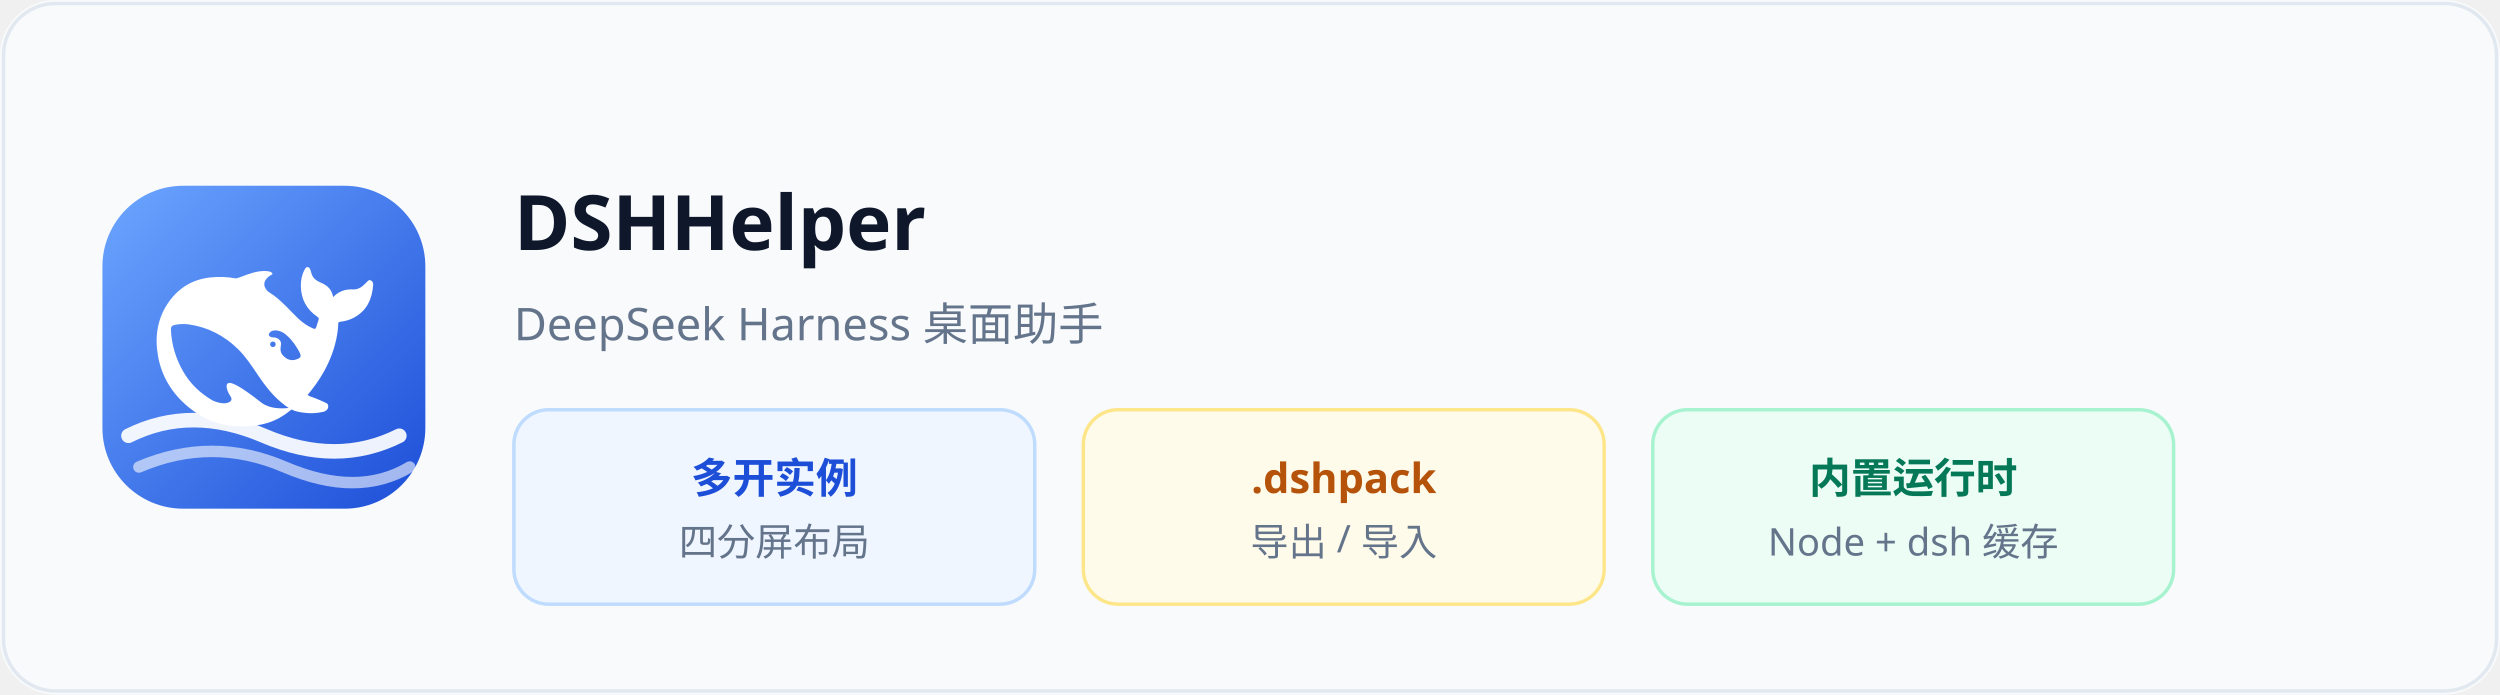
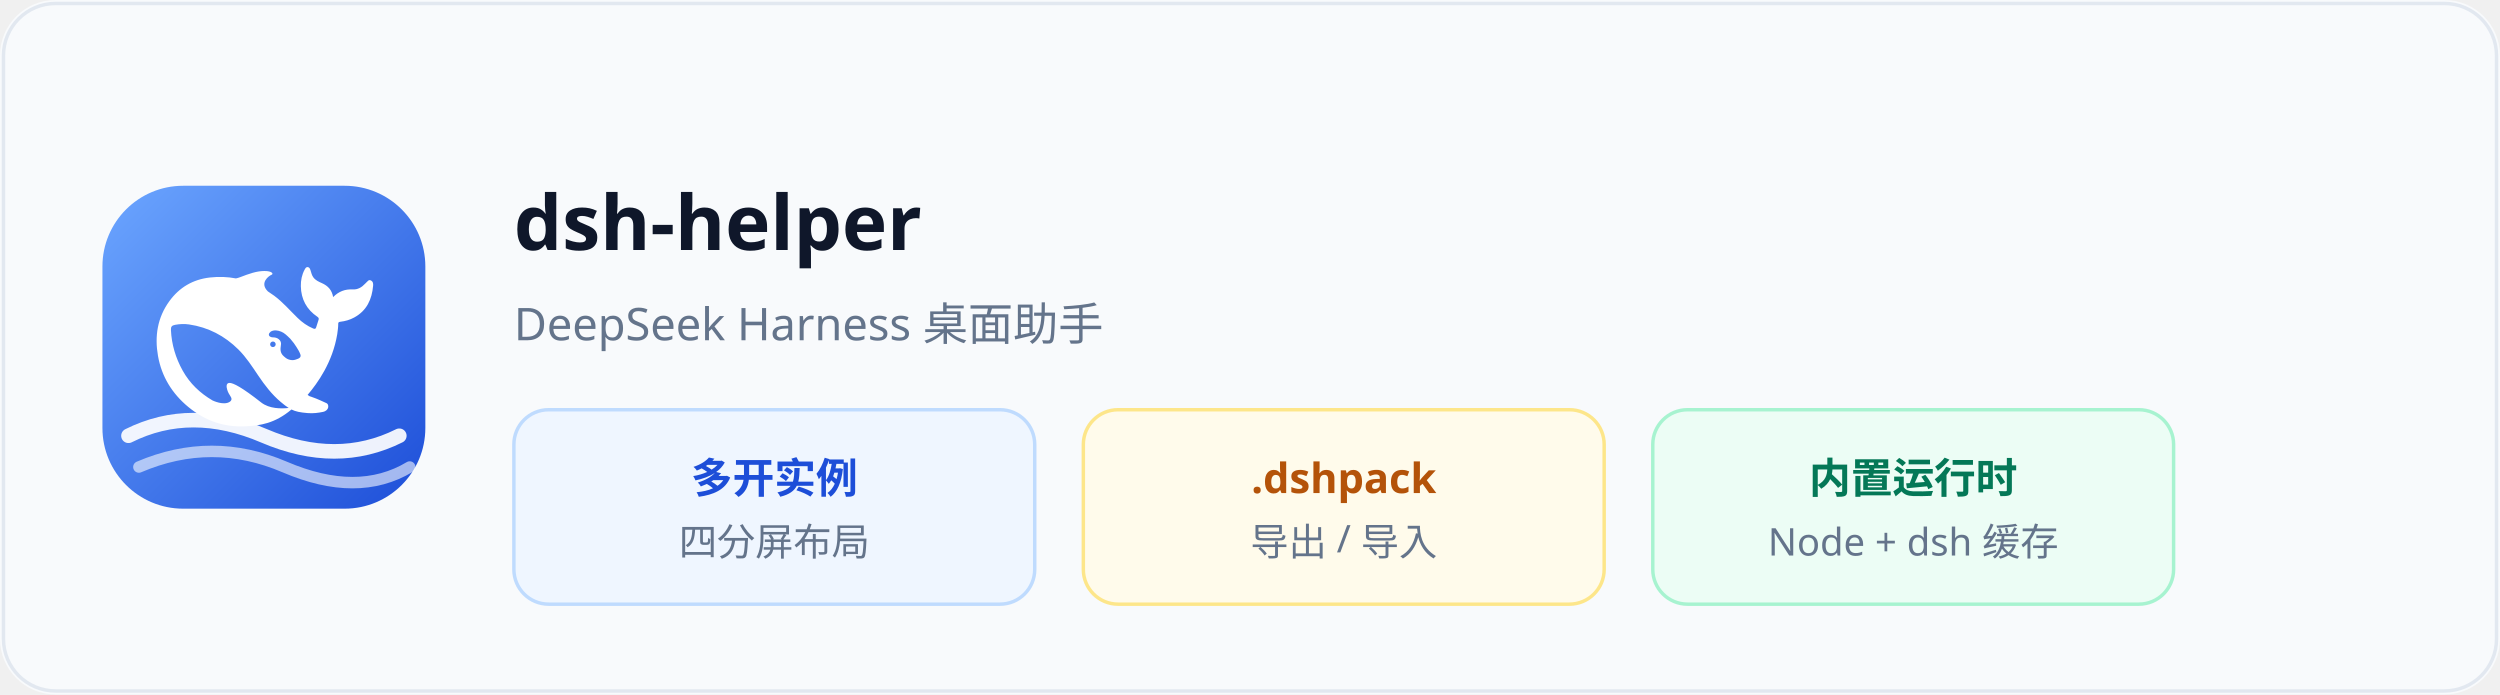
<svg xmlns="http://www.w3.org/2000/svg" viewBox="0 0 720 200" fill="none">
  <rect width="720" height="200" rx="16" fill="#f8fafc" />
  <rect x="1" y="1" width="718" height="198" rx="15" stroke="#e2e8f0" />
  <g transform="translate(28,52)">
    <defs>
      <linearGradient id="hero-Esea1-zh" x1="0" y1="0" x2="1" y2="1">
        <stop offset="0" stop-color="#6CA6FF" />
        <stop offset="1" stop-color="#1D4ED8" />
      </linearGradient>
    </defs>
    <g transform="scale(1.5)">
      <rect x="1" y="1" width="62" height="62" rx="15.5" fill="url(#hero-Esea1-zh)" />
      <path d="M6 49 Q18 43 32 49 T58 49" stroke="#ffffff" stroke-width="2.8" fill="none" stroke-linecap="round" opacity="0.92" />
      <path d="M8 55 Q22 49 36 55 T60 55" stroke="#ffffff" stroke-width="2.2" fill="none" stroke-linecap="round" opacity="0.58" />
      <g transform="translate(11.15 13.88) scale(1.561)" fill="#ffffff">
        <path d="M26.517 3.395C26.235 3.257 26.114 3.52 25.949 3.653C25.892 3.697 25.845 3.753 25.797 3.805C25.385 4.245 24.903 4.534 24.274 4.5C23.354 4.448 22.568 4.737 21.873 5.441C21.726 4.573 21.235 4.055 20.489 3.723C20.099 3.551 19.703 3.377 19.43 3.002C19.239 2.735 19.186 2.437 19.091 2.143C19.03 1.966 18.97 1.785 18.766 1.754C18.544 1.72 18.457 1.905 18.37 2.061C18.023 2.695 17.889 3.395 17.902 4.103C17.932 5.697 18.605 6.966 19.942 7.868C20.094 7.972 20.133 8.075 20.085 8.227C19.994 8.538 19.886 8.84 19.79 9.151C19.729 9.349 19.638 9.393 19.426 9.306C18.692 8.999 18.058 8.546 17.498 7.998C16.548 7.078 15.688 6.063 14.616 5.269C14.364 5.083 14.113 4.91 13.852 4.746C12.758 3.684 13.995 2.812 14.282 2.708C14.581 2.6 14.386 2.229 13.418 2.233C12.45 2.237 11.565 2.562 10.436 2.993C10.271 3.058 10.097 3.105 9.92 3.145C8.895 2.95 7.832 2.907 6.721 3.032C4.629 3.265 2.958 4.254 1.73 5.943C0.254 7.972 -0.093 10.278 0.332 12.682C0.778 15.217 2.072 17.315 4.06 18.956C6.122 20.657 8.496 21.491 11.205 21.331C12.85 21.236 14.681 21.015 16.747 19.267C17.268 19.526 17.815 19.63 18.722 19.707C19.421 19.772 20.093 19.673 20.614 19.565C21.43 19.392 21.374 18.637 21.079 18.498C18.687 17.384 19.212 17.837 18.735 17.471C19.95 16.033 21.806 13.478 22.379 9.998C22.435 9.614 22.507 9.073 22.499 8.762C22.494 8.572 22.538 8.499 22.755 8.477C23.354 8.408 23.935 8.244 24.469 7.95C26.019 7.104 26.644 5.713 26.791 4.047C26.813 3.792 26.787 3.529 26.517 3.395ZM13.014 18.395C10.696 16.572 9.572 15.973 9.108 15.998C8.674 16.024 8.752 16.521 8.848 16.845C8.948 17.165 9.078 17.385 9.26 17.666C9.386 17.851 9.473 18.127 9.134 18.335C8.388 18.797 7.09 18.18 7.029 18.149C5.518 17.259 4.256 16.085 3.365 14.479C2.506 12.934 2.007 11.275 1.924 9.505C1.903 9.078 2.029 8.927 2.454 8.849C3.014 8.746 3.591 8.724 4.151 8.806C6.517 9.152 8.53 10.209 10.219 11.885C11.182 12.839 11.911 13.979 12.662 15.093C13.461 16.276 14.32 17.403 15.414 18.327C15.801 18.651 16.109 18.897 16.404 19.078C15.514 19.178 14.03 19.199 13.014 18.396V18.395ZM14.125 11.249C14.125 11.059 14.277 10.908 14.468 10.908C14.511 10.908 14.55 10.916 14.585 10.929C14.633 10.946 14.677 10.972 14.711 11.011C14.772 11.072 14.807 11.158 14.807 11.249C14.807 11.439 14.655 11.59 14.464 11.59C14.273 11.59 14.125 11.439 14.125 11.249ZM17.576 13.019C17.355 13.11 17.133 13.187 16.92 13.196C16.59 13.213 16.23 13.079 16.035 12.915C15.731 12.661 15.514 12.518 15.423 12.073C15.384 11.884 15.406 11.59 15.44 11.421C15.518 11.059 15.432 10.826 15.176 10.614C14.968 10.441 14.703 10.394 14.412 10.394C14.303 10.394 14.203 10.346 14.129 10.308C14.008 10.247 13.908 10.096 14.003 9.91C14.034 9.85 14.181 9.703 14.216 9.677C14.611 9.453 15.066 9.526 15.488 9.695C15.878 9.854 16.174 10.148 16.599 10.562C17.033 11.063 17.111 11.201 17.358 11.577C17.554 11.871 17.732 12.173 17.854 12.518C17.927 12.734 17.832 12.911 17.576 13.019Z" />
      </g>
    </g>
  </g>
-   <text x="148" y="72" font-family="Segoe UI, Microsoft YaHei, sans-serif" font-size="22" font-weight="700" fill="#0f172a">DSHHelper</text>
+   <text x="148" y="72" font-family="Segoe UI, Microsoft YaHei, sans-serif" font-size="22" font-weight="700" fill="#0f172a">dsh-helper</text>
  <text x="148" y="98" font-family="Segoe UI, Microsoft YaHei, sans-serif" font-size="13" fill="#64748b">DeepSeek Harness 桌面助手</text>
  <g transform="translate(148,118)">
    <rect width="150" height="56" rx="10" fill="#eff6ff" stroke="#bfdbfe" />
    <text x="75" y="24" text-anchor="middle" font-family="Segoe UI, Microsoft YaHei, sans-serif" font-size="12" font-weight="600" fill="#1d4ed8">多开实例</text>
    <text x="75" y="42" text-anchor="middle" font-family="Segoe UI, Microsoft YaHei, sans-serif" font-size="11" fill="#64748b">四分屏布局</text>
  </g>
  <g transform="translate(312,118)">
    <rect width="150" height="56" rx="10" fill="#fffbeb" stroke="#fde68a" />
    <text x="75" y="24" text-anchor="middle" font-family="Segoe UI, Microsoft YaHei, sans-serif" font-size="12" font-weight="600" fill="#b45309">.dshpack</text>
    <text x="75" y="42" text-anchor="middle" font-family="Segoe UI, Microsoft YaHei, sans-serif" font-size="11" fill="#64748b">导出 / 导入</text>
  </g>
  <g transform="translate(476,118)">
    <rect width="150" height="56" rx="10" fill="#ecfdf5" stroke="#a7f3d0" />
    <text x="75" y="24" text-anchor="middle" font-family="Segoe UI, Microsoft YaHei, sans-serif" font-size="12" font-weight="600" fill="#047857">内置运行时</text>
    <text x="75" y="42" text-anchor="middle" font-family="Segoe UI, Microsoft YaHei, sans-serif" font-size="11" fill="#64748b">Node + dsh 缓存</text>
  </g>
</svg>
